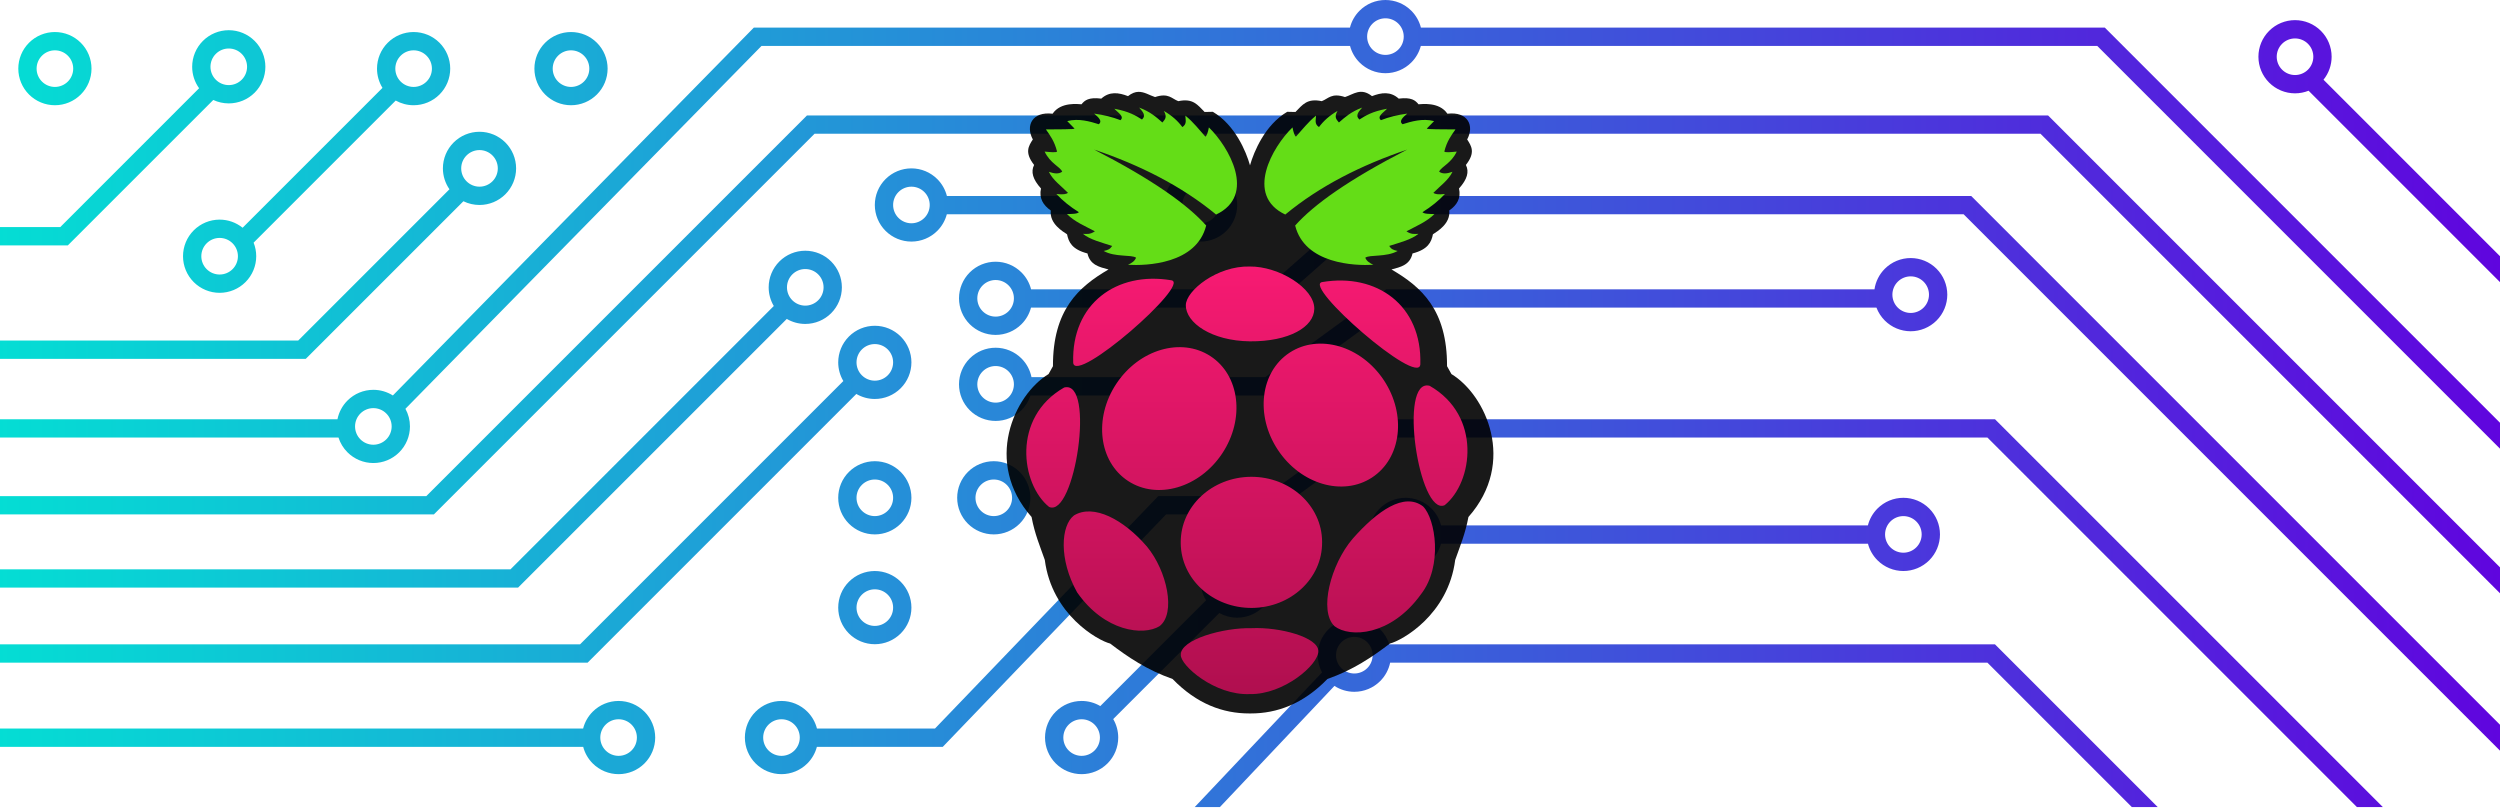
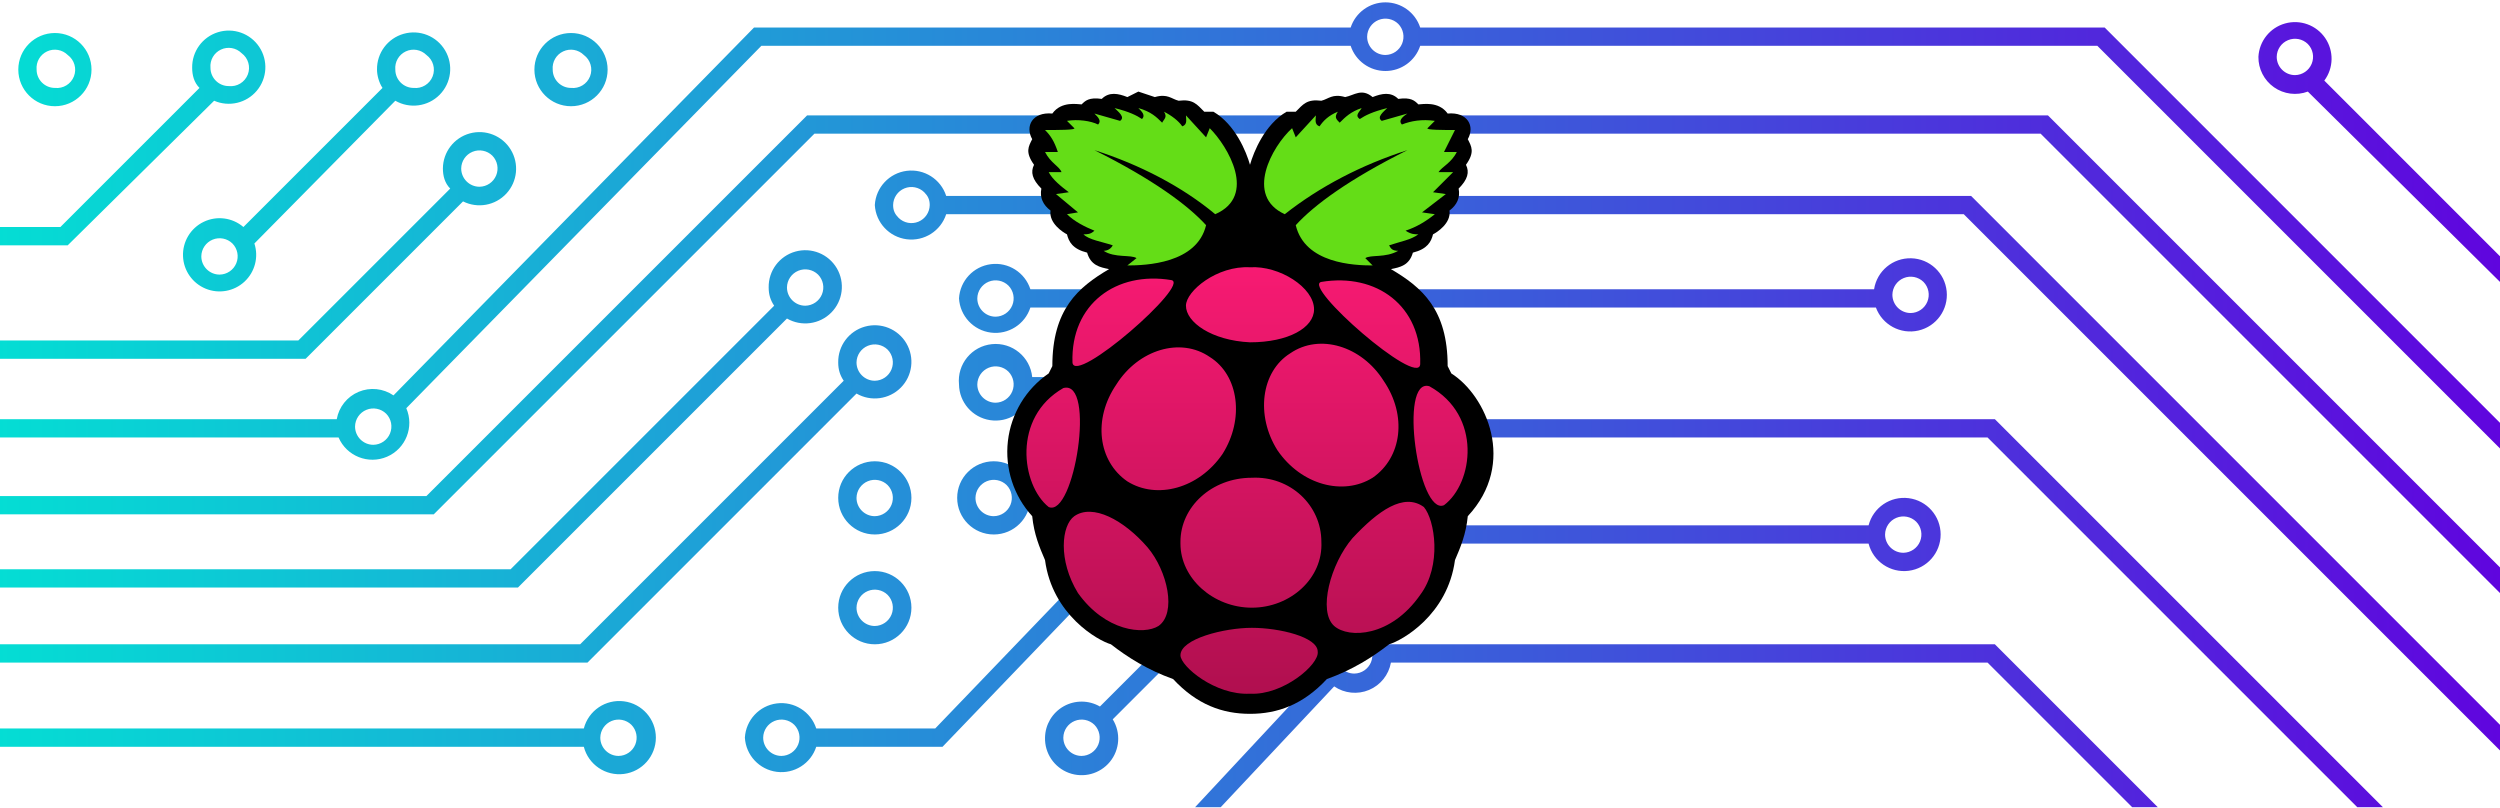
- <svg xmlns="http://www.w3.org/2000/svg" style="isolation:isolate" viewBox="0 0 1366 440.999" width="1366pt" height="440.999pt">
-   <g>
-     <linearGradient id="_lgradient_2" x1="1.1102230246251565e-16" y1="0.5" x2="1" y2="0.5" gradientTransform="matrix(1366,0,0,440.999,0,0)" gradientUnits="userSpaceOnUse">
-       <stop offset="0%" stop-opacity="1" style="stop-color:rgb(4,222,212)" />
-       <stop offset="100%" stop-opacity="1" style="stop-color:rgb(96,4,222)" />
-     </linearGradient>
-     <path d=" M 0 281.08 L 0 281.08 L 237.07 281.08 L 445.07 73.08 L 1114.93 73.08 L 1366 324.159 L 1366 310.001 L 1119.07 63.08 L 440.93 63.08 L 232.93 271.08 L 0 271.08 L 0 281.08 Z  M 0 408.08 L 318.657 408.08 L 318.657 408.08 C 319.551 411.478 321.333 414.613 323.86 417.14 C 327.61 420.89 332.7 423 338 423 C 343.3 423 348.39 420.89 352.14 417.14 C 355.89 413.39 358 408.3 358 403 C 358 397.7 355.89 392.61 352.14 388.86 C 348.39 385.11 343.3 383 338 383 C 332.7 383 327.61 385.11 323.86 388.86 C 321.294 391.426 319.495 394.621 318.616 398.08 L 318.616 398.08 L 318.616 398.08 L 318.616 398.08 L 318.616 398.08 L 318.616 398.08 L 0 398.08 L 0 408.08 Z  M 1366 410.159 L 1072.93 117.08 L 752.89 117.08 L 694.89 168.08 L 563.343 168.08 C 562.449 171.478 560.667 174.613 558.14 177.14 C 554.39 180.89 549.3 183 544 183 C 538.7 183 533.61 180.89 529.86 177.14 C 526.11 173.39 524 168.3 524 163 L 524 163 C 524 157.7 526.11 152.61 529.86 148.86 C 533.61 145.11 538.7 143 544 143 C 549.3 143 554.39 145.11 558.14 148.86 C 560.706 151.426 562.505 154.621 563.384 158.08 L 563.384 158.08 L 563.384 158.08 L 563.384 158.08 L 563.384 158.08 L 563.384 158.08 L 563.384 158.08 L 563.384 158.08 L 563.384 158.08 L 563.384 158.08 L 563.384 158.08 L 563.384 158.08 L 691.11 158.08 L 749.11 107.08 L 1077.07 107.08 L 1366 396.001 L 1366 410.159 Z  M 0 362.08 L 321.07 362.08 L 467.9 215.259 L 467.9 215.259 L 467.9 215.259 L 467.9 215.259 L 467.9 215.259 L 467.9 215.259 L 467.9 215.259 L 467.9 215.259 L 467.9 215.259 L 467.9 215.259 L 467.9 215.259 L 467.9 215.259 L 467.9 215.259 L 467.9 215.259 L 467.9 215.259 L 467.9 215.259 L 467.9 215.259 L 467.9 215.259 C 470.939 217.038 474.422 218 478 218 C 483.3 218 488.39 215.89 492.14 212.14 C 495.89 208.39 498 203.3 498 198 C 498 192.7 495.89 187.61 492.14 183.86 C 488.39 180.11 483.3 178 478 178 C 472.7 178 467.61 180.11 463.86 183.86 C 460.11 187.61 458 192.7 458 198 L 458 198 C 458 201.618 458.983 205.138 460.8 208.2 L 316.93 352.08 L 0 352.08 L 0 362.08 Z  M 1287.84 440.999 L 1085.93 239.08 L 752.62 239.08 L 694.62 281.08 L 637.13 281.08 L 515.13 408.08 L 446.343 408.08 C 445.449 411.478 443.667 414.613 441.14 417.14 C 437.39 420.89 432.3 423 427 423 C 421.7 423 416.61 420.89 412.86 417.14 C 409.11 413.39 407 408.3 407 403 L 407 403 C 407 397.7 409.11 392.61 412.86 388.86 C 416.61 385.11 421.7 383 427 383 C 432.3 383 437.39 385.11 441.14 388.86 C 443.706 391.426 445.505 394.621 446.384 398.08 L 446.384 398.08 L 446.384 398.08 L 446.384 398.08 L 446.384 398.08 L 446.384 398.08 L 446.384 398.08 L 446.384 398.08 L 446.384 398.08 L 510.87 398.08 L 632.87 271.08 L 691.38 271.08 L 749.38 229.08 L 1090.07 229.08 L 1301.998 440.999 L 1287.84 440.999 Z  M 0 321.08 L 283.07 321.08 L 429.9 174.259 L 429.9 174.259 L 429.9 174.259 L 429.9 174.259 L 429.9 174.259 L 429.9 174.259 L 429.9 174.259 L 429.9 174.259 L 429.9 174.259 L 429.9 174.259 L 429.9 174.259 C 432.939 176.038 436.422 177 440 177 C 445.3 177 450.39 174.89 454.14 171.14 C 457.89 167.39 460 162.3 460 157 C 460 151.7 457.89 146.61 454.14 142.86 C 450.39 139.11 445.3 137 440 137 C 434.7 137 429.61 139.11 425.86 142.86 C 422.11 146.61 420 151.7 420 157 L 420 157 C 420 160.618 420.983 164.138 422.8 167.2 L 278.93 311.08 L 0 311.08 L 0 321.08 Z  M 652.777 440.999 L 722.355 367.41 L 722.355 367.41 L 722.355 367.41 L 722.355 367.41 L 722.355 367.41 L 722.355 367.41 L 722.355 367.41 L 722.355 367.41 L 722.355 367.41 L 722.355 367.41 L 722.355 367.41 L 722.355 367.41 L 722.355 367.41 L 722.355 367.41 L 722.355 367.41 C 720.823 364.539 720 361.31 720 358 L 720 358 C 720 352.7 722.11 347.61 725.86 343.86 C 729.61 340.11 734.7 338 740 338 C 745.3 338 750.39 340.11 754.14 343.86 C 756.457 346.177 758.148 349.006 759.102 352.08 L 1090.07 352.08 L 1178.996 440.999 L 1164.843 440.999 L 1085.93 362.08 L 774 362.08 L 759.579 362.08 C 758.789 365.861 756.913 369.367 754.14 372.14 C 750.39 375.89 745.3 378 740 378 C 736.118 378 732.348 376.868 729.135 374.788 L 666.539 440.999 L 652.777 440.999 Z  M 0 186.08 L 162.93 186.08 L 245.583 103.417 C 243.267 100.088 242 96.107 242 92 L 242 92 C 242 86.7 244.11 81.61 247.86 77.86 C 251.61 74.11 256.7 72 262 72 C 267.3 72 272.39 74.11 276.14 77.86 C 279.89 81.61 282 86.7 282 92 C 282 97.3 279.89 102.39 276.14 106.14 C 272.39 109.89 267.3 112 262 112 C 258.923 112 255.916 111.289 253.202 109.958 L 253.202 109.958 L 253.202 109.958 L 253.202 109.958 L 253.202 109.958 L 253.202 109.958 L 253.202 109.958 L 253.202 109.958 L 253.202 109.958 L 253.202 109.958 L 253.202 109.958 L 253.202 109.958 L 253.202 109.958 L 253.202 109.958 L 253.202 109.958 L 253.202 109.958 L 253.202 109.958 L 253.202 109.958 L 167.07 196.08 L 0 196.08 L 0 186.08 Z  M 0 124.08 L 32.93 124.08 L 108.79 48.21 C 106.343 44.823 105 40.728 105 36.5 L 105 36.5 C 105 31.2 107.11 26.11 110.86 22.36 C 114.61 18.61 119.7 16.5 125 16.5 C 130.3 16.5 135.39 18.61 139.14 22.36 C 142.89 26.11 145 31.2 145 36.5 C 145 41.8 142.89 46.89 139.14 50.64 C 135.39 54.39 130.3 56.5 125 56.5 C 122.05 56.5 119.165 55.846 116.54 54.62 L 116.54 54.62 L 116.54 54.62 L 116.54 54.62 L 116.54 54.62 L 37.07 134.08 L 0 134.08 L 0 124.08 Z  M 1366 154.16 L 1261.413 49.573 C 1259.076 50.507 1256.563 51 1254 51 C 1248.7 51 1243.61 48.89 1239.86 45.14 C 1236.11 41.39 1234 36.3 1234 31 L 1234 31 C 1234 25.7 1236.11 20.61 1239.86 16.86 C 1243.61 13.11 1248.7 11 1254 11 C 1259.3 11 1264.39 13.11 1268.14 16.86 C 1271.89 20.61 1274 25.7 1274 31 C 1274 35.589 1272.418 40.02 1269.56 43.56 L 1269.56 43.56 L 1269.56 43.56 L 1269.56 43.56 L 1366 140 L 1366 154.16 Z  M 1366 231.001 L 1150.07 15.08 L 776.384 15.08 C 775.505 11.621 773.706 8.426 771.14 5.86 C 767.39 2.11 762.3 0 757 0 C 751.7 0 746.61 2.11 742.86 5.86 C 740.294 8.426 738.495 11.621 737.616 15.08 L 737.616 15.08 L 411.9 15.08 L 214.658 216.079 L 214.658 216.079 L 214.658 216.079 C 211.49 214.084 207.799 213 204 213 C 198.7 213 193.61 215.11 189.86 218.86 C 187.048 221.672 185.158 225.238 184.389 229.08 L 0 229.08 L 0 239.08 L 184.948 239.08 L 184.948 239.08 C 185.911 242.092 187.583 244.863 189.86 247.14 C 193.61 250.89 198.7 253 204 253 C 209.3 253 214.39 250.89 218.14 247.14 C 221.89 243.39 224 238.3 224 233 C 224 229.602 223.133 226.291 221.522 223.364 L 221.522 223.364 L 416.1 25.08 L 737.657 25.08 L 737.657 25.08 C 738.551 28.478 740.333 31.613 742.86 34.14 C 746.61 37.89 751.7 40 757 40 C 762.3 40 767.39 37.89 771.14 34.14 C 773.667 31.613 775.449 28.478 776.343 25.08 L 776.343 25.08 L 1145.93 25.08 L 1366 245.159 L 1366 231.001 Z  M 115 36.5 C 115 33.85 116.05 31.3 117.93 29.43 C 119.8 27.55 122.35 26.5 125 26.5 C 127.65 26.5 130.2 27.55 132.07 29.43 C 133.95 31.3 135 33.85 135 36.5 C 135 39.15 133.95 41.7 132.07 43.57 C 130.2 45.44 127.65 46.5 125 46.5 C 122.35 46.5 119.8 45.44 117.93 43.57 C 116.05 41.7 115 39.15 115 36.5 L 115 36.5 L 115 36.5 L 115 36.5 L 115 36.5 L 115 36.5 Z  M 328 403 C 328 400.35 329.05 397.8 330.93 395.93 C 332.8 394.05 335.35 393 338 393 C 340.65 393 343.2 394.05 345.07 395.93 C 346.95 397.8 348 400.35 348 403 C 348 405.65 346.95 408.2 345.07 410.07 C 343.2 411.94 340.65 413 338 413 C 335.35 413 332.8 411.94 330.93 410.07 C 329.05 408.2 328 405.65 328 403 L 328 403 L 328 403 L 328 403 L 328 403 L 328 403 L 328 403 Z  M 20 37.5 C 20 34.85 21.05 32.3 22.93 30.43 C 24.8 28.55 27.35 27.5 30 27.5 C 32.65 27.5 35.2 28.55 37.07 30.43 C 38.95 32.3 40 34.85 40 37.5 C 40 40.15 38.95 42.7 37.07 44.57 C 35.2 46.44 32.65 47.5 30 47.5 C 27.35 47.5 24.8 46.44 22.93 44.57 C 21.05 42.7 20 40.15 20 37.5 L 20 37.5 L 20 37.5 L 20 37.5 L 20 37.5 L 20 37.5 L 20 37.5 L 20 37.5 L 20 37.5 L 20 37.5 L 20 37.5 L 20 37.5 L 20 37.5 L 20 37.5 L 20 37.5 L 20 37.5 L 20 37.5 L 20 37.5 L 20 37.5 L 20 37.5 Z  M 252 92 C 252 89.35 253.05 86.8 254.93 84.93 C 256.8 83.05 259.35 82 262 82 C 264.65 82 267.2 83.05 269.07 84.93 C 270.95 86.8 272 89.35 272 92 C 272 94.65 270.95 97.2 269.07 99.07 C 267.2 100.94 264.65 102 262 102 C 259.35 102 256.8 100.94 254.93 99.07 C 253.05 97.2 252 94.65 252 92 L 252 92 L 252 92 L 252 92 L 252 92 L 252 92 L 252 92 L 252 92 L 252 92 L 252 92 L 252 92 L 252 92 L 252 92 L 252 92 L 252 92 L 252 92 L 252 92 L 252 92 L 252 92 Z  M 468 272 C 468 269.35 469.05 266.8 470.93 264.93 C 472.8 263.05 475.35 262 478 262 C 480.65 262 483.2 263.05 485.07 264.93 C 486.95 266.8 488 269.35 488 272 C 488 274.65 486.95 277.2 485.07 279.07 C 483.2 280.94 480.65 282 478 282 C 475.35 282 472.8 280.94 470.93 279.07 C 469.05 277.2 468 274.65 468 272 L 468 272 L 468 272 L 468 272 L 468 272 L 468 272 L 468 272 L 468 272 L 468 272 L 468 272 L 468 272 L 468 272 L 468 272 L 468 272 L 468 272 L 468 272 L 468 272 L 468 272 L 468 272 L 468 272 L 468 272 Z  M 533 272 C 533 269.35 534.05 266.8 535.93 264.93 C 537.8 263.05 540.35 262 543 262 C 545.65 262 548.2 263.05 550.07 264.93 C 551.95 266.8 553 269.35 553 272 C 553 274.65 551.95 277.2 550.07 279.07 C 548.2 280.94 545.65 282 543 282 C 540.35 282 537.8 280.94 535.93 279.07 C 534.05 277.2 533 274.65 533 272 L 533 272 L 533 272 L 533 272 L 533 272 L 533 272 L 533 272 L 533 272 L 533 272 L 533 272 L 533 272 L 533 272 L 533 272 L 533 272 L 533 272 L 533 272 L 533 272 L 533 272 Z  M 488 112 C 488 109.35 489.05 106.8 490.93 104.93 C 492.8 103.05 495.35 102 498 102 C 500.65 102 503.2 103.05 505.07 104.93 C 506.95 106.8 508 109.35 508 112 L 508 112 C 508 114.65 506.95 117.2 505.07 119.07 C 503.2 120.94 500.65 122 498 122 C 495.35 122 492.8 120.94 490.93 119.07 C 489.05 117.2 488 114.65 488 112 L 488 112 L 488 112 L 488 112 L 488 112 L 488 112 L 488 112 L 488 112 L 488 112 L 488 112 L 488 112 L 488 112 L 488 112 L 488 112 L 488 112 L 488 112 Z  M 302 37.5 C 302 34.85 303.05 32.3 304.93 30.43 C 306.8 28.55 309.35 27.5 312 27.5 C 314.65 27.5 317.2 28.55 319.07 30.43 C 320.95 32.3 322 34.85 322 37.5 C 322 40.15 320.95 42.7 319.07 44.57 C 317.2 46.44 314.65 47.5 312 47.5 C 309.35 47.5 306.8 46.44 304.93 44.57 C 303.05 42.7 302 40.15 302 37.5 L 302 37.5 L 302 37.5 L 302 37.5 L 302 37.5 L 302 37.5 L 302 37.5 L 302 37.5 L 302 37.5 L 302 37.5 L 302 37.5 L 302 37.5 L 302 37.5 L 302 37.5 L 302 37.5 L 302 37.5 L 302 37.5 L 302 37.5 L 302 37.5 L 302 37.5 L 302 37.5 Z  M 468 332 C 468 329.35 469.05 326.8 470.93 324.93 C 472.8 323.05 475.35 322 478 322 C 480.65 322 483.2 323.05 485.07 324.93 C 486.95 326.8 488 329.35 488 332 C 488 334.65 486.95 337.2 485.07 339.07 C 483.2 340.94 480.65 342 478 342 C 475.35 342 472.8 340.94 470.93 339.07 C 469.05 337.2 468 334.65 468 332 L 468 332 L 468 332 L 468 332 L 468 332 L 468 332 L 468 332 L 468 332 L 468 332 L 468 332 L 468 332 L 468 332 L 468 332 L 468 332 L 468 332 L 468 332 L 468 332 L 468 332 L 468 332 Z  M 1030 292 L 1030 292 L 1030 292 L 1030 292 C 1030 289.35 1031.05 286.8 1032.93 284.93 C 1034.8 283.05 1037.35 282 1040 282 C 1042.65 282 1045.2 283.05 1047.07 284.93 C 1048.95 286.8 1050 289.35 1050 292 C 1050 294.65 1048.95 297.2 1047.07 299.07 C 1045.2 300.94 1042.65 302 1040 302 C 1037.35 302 1034.8 300.94 1032.93 299.07 C 1031.05 297.2 1030 294.65 1030 292 L 1030 292 L 1030 292 L 1030 292 L 1030 292 L 1030 292 L 1030 292 L 1030 292 L 1030 292 L 1030 292 L 1030 292 L 1030 292 L 1030 292 L 1030 292 Z  M 468 198 C 468 195.35 469.05 192.8 470.93 190.93 C 472.8 189.05 475.35 188 478 188 C 480.65 188 483.2 189.05 485.07 190.93 C 486.95 192.8 488 195.35 488 198 C 488 200.65 486.95 203.2 485.07 205.07 C 483.2 206.94 480.65 208 478 208 C 475.35 208 472.8 206.94 470.93 205.07 C 469.05 203.2 468 200.65 468 198 L 468 198 L 468 198 L 468 198 L 468 198 L 468 198 L 468 198 L 468 198 L 468 198 L 468 198 L 468 198 L 468 198 L 468 198 L 468 198 L 468 198 L 468 198 L 468 198 L 468 198 L 468 198 Z  M 730 358 C 730 355.35 731.05 352.8 732.93 350.93 C 734.8 349.05 737.35 348 740 348 C 742.65 348 745.2 349.05 747.07 350.93 C 748.95 352.8 750 355.35 750 358 C 750 360.65 748.95 363.2 747.07 365.07 C 745.2 366.94 742.65 368 740 368 C 737.35 368 734.8 366.94 732.93 365.07 C 731.05 363.2 730 360.65 730 358 L 730 358 L 730 358 L 730 358 L 730 358 L 730 358 L 730 358 L 730 358 L 730 358 L 730 358 L 730 358 L 730 358 L 730 358 L 730 358 L 730 358 L 730 358 Z  M 430 157 C 430 154.35 431.05 151.8 432.93 149.93 C 434.8 148.05 437.35 147 440 147 C 442.65 147 445.2 148.05 447.07 149.93 C 448.95 151.8 450 154.35 450 157 C 450 159.65 448.95 162.2 447.07 164.07 C 445.2 165.94 442.65 167 440 167 C 437.35 167 434.8 165.94 432.93 164.07 C 431.05 162.2 430 159.65 430 157 L 430 157 L 430 157 L 430 157 L 430 157 L 430 157 L 430 157 L 430 157 L 430 157 L 430 157 L 430 157 L 430 157 Z  M 758 292 C 758 289.35 759.05 286.8 760.93 284.93 C 762.8 283.05 765.35 282 768 282 C 770.65 282 773.2 283.05 775.07 284.93 C 776.95 286.8 778 289.35 778 292 L 778 292 C 778 294.65 776.95 297.2 775.07 299.07 C 773.2 300.94 770.65 302 768 302 C 765.35 302 762.8 300.94 760.93 299.07 C 759.05 297.2 758 294.65 758 292 L 758 292 L 758 292 L 758 292 L 758 292 L 758 292 L 758 292 L 758 292 L 758 292 L 758 292 L 758 292 L 758 292 L 758 292 L 758 292 L 758 292 Z  M 1034 161 C 1034 158.35 1035.05 155.8 1036.93 153.93 C 1038.8 152.05 1041.35 151 1044 151 C 1046.65 151 1049.2 152.05 1051.07 153.93 C 1052.95 155.8 1054 158.35 1054 161 C 1054 163.65 1052.95 166.2 1051.07 168.07 C 1049.2 169.94 1046.65 171 1044 171 C 1041.35 171 1038.8 169.94 1036.93 168.07 C 1035.05 166.2 1034 163.65 1034 161 L 1034 161 L 1034 161 L 1034 161 L 1034 161 L 1034 161 L 1034 161 L 1034 161 L 1034 161 L 1034 161 L 1034 161 L 1034 161 Z  M 534 163 C 534 160.35 535.05 157.8 536.93 155.93 C 538.8 154.05 541.35 153 544 153 C 546.65 153 549.2 154.05 551.07 155.93 C 552.95 157.8 554 160.35 554 163 C 554 165.65 552.95 168.2 551.07 170.07 C 549.2 171.94 546.65 173 544 173 C 541.35 173 538.8 171.94 536.93 170.07 C 535.05 168.2 534 165.65 534 163 L 534 163 L 534 163 L 534 163 L 534 163 L 534 163 L 534 163 L 534 163 L 534 163 L 534 163 L 534 163 L 534 163 L 534 163 Z  M 646 112 C 646 109.35 647.05 106.8 648.93 104.93 C 650.8 103.05 653.35 102 656 102 C 658.65 102 661.2 103.05 663.07 104.93 C 664.95 106.8 666 109.35 666 112 C 666 114.65 664.95 117.2 663.07 119.07 C 661.2 120.94 658.65 122 656 122 C 653.35 122 650.8 120.94 648.93 119.07 C 647.05 117.2 646 114.65 646 112 L 646 112 L 646 112 L 646 112 L 646 112 L 646 112 L 646 112 L 646 112 L 646 112 L 646 112 L 646 112 L 646 112 L 646 112 L 646 112 L 646 112 L 646 112 Z  M 216 37.5 C 216 34.85 217.05 32.3 218.93 30.43 C 220.8 28.55 223.35 27.5 226 27.5 C 228.65 27.5 231.2 28.55 233.07 30.43 C 234.95 32.3 236 34.85 236 37.5 C 236 40.15 234.95 42.7 233.07 44.57 C 231.2 46.44 228.65 47.5 226 47.5 C 223.35 47.5 220.8 46.44 218.93 44.57 C 217.05 42.7 216 40.15 216 37.5 L 216 37.5 L 216 37.5 L 216 37.5 L 216 37.5 L 216 37.5 L 216 37.5 L 216 37.5 L 216 37.5 L 216 37.5 Z  M 534 210 C 534 207.35 535.05 204.8 536.93 202.93 C 538.8 201.05 541.35 200 544 200 C 546.65 200 549.2 201.05 551.07 202.93 C 552.95 204.8 554 207.35 554 210 C 554 212.65 552.95 215.2 551.07 217.07 C 549.2 218.94 546.65 220 544 220 C 541.35 220 538.8 218.94 536.93 217.07 C 535.05 215.2 534 212.65 534 210 L 534 210 L 534 210 L 534 210 L 534 210 L 534 210 L 534 210 L 534 210 L 534 210 L 534 210 L 534 210 L 534 210 Z  M 417 403 C 417 400.35 418.05 397.8 419.93 395.93 C 421.8 394.05 424.35 393 427 393 C 429.65 393 432.2 394.05 434.07 395.93 C 435.95 397.8 437 400.35 437 403 C 437 405.65 435.95 408.2 434.07 410.07 C 432.2 411.94 429.65 413 427 413 C 424.35 413 421.8 411.94 419.93 410.07 C 418.05 408.2 417 405.65 417 403 L 417 403 L 417 403 L 417 403 L 417 403 L 417 403 L 417 403 L 417 403 L 417 403 L 417 403 Z  M 110 140 C 110 137.35 111.05 134.8 112.93 132.93 C 114.8 131.05 117.35 130 120 130 C 122.65 130 125.2 131.05 127.07 132.93 C 128.95 134.8 130 137.35 130 140 C 130 142.65 128.95 145.2 127.07 147.07 C 125.2 148.94 122.65 150 120 150 C 117.35 150 114.8 148.94 112.93 147.07 C 111.05 145.2 110 142.65 110 140 L 110 140 L 110 140 L 110 140 L 110 140 L 110 140 L 110 140 L 110 140 L 110 140 L 110 140 Z  M 666 317.5 C 666 314.85 667.05 312.3 668.93 310.43 C 670.8 308.55 673.35 307.5 676 307.5 C 678.65 307.5 681.2 308.55 683.07 310.43 C 684.95 312.3 686 314.85 686 317.5 C 686 320.15 684.95 322.7 683.07 324.57 C 681.2 326.44 678.65 327.5 676 327.5 C 673.35 327.5 670.8 326.44 668.93 324.57 C 667.05 322.7 666 320.15 666 317.5 L 666 317.5 L 666 317.5 L 666 317.5 L 666 317.5 L 666 317.5 L 666 317.5 L 666 317.5 L 666 317.5 Z  M 581 403 C 581 400.35 582.05 397.8 583.93 395.93 C 585.8 394.05 588.35 393 591 393 C 593.65 393 596.2 394.05 598.07 395.93 C 599.95 397.8 601 400.35 601 403 C 601 405.65 599.95 408.2 598.07 410.07 C 596.2 411.94 593.65 413 591 413 C 588.35 413 585.8 411.94 583.93 410.07 C 582.05 408.2 581 405.65 581 403 L 581 403 L 581 403 L 581 403 L 581 403 L 581 403 L 581 403 L 581 403 L 581 403 Z  M 1244 31 C 1244 28.35 1245.05 25.8 1246.93 23.93 C 1248.8 22.05 1251.35 21 1254 21 C 1256.65 21 1259.2 22.05 1261.07 23.93 C 1262.95 25.8 1264 28.35 1264 31 C 1264 33.65 1262.95 36.2 1261.07 38.07 C 1259.2 39.94 1256.65 41 1254 41 C 1251.35 41 1248.8 39.94 1246.93 38.07 C 1245.05 36.2 1244 33.65 1244 31 L 1244 31 L 1244 31 L 1244 31 L 1244 31 Z  M 194 233 C 194 230.35 195.05 227.8 196.93 225.93 C 198.8 224.05 201.35 223 204 223 C 206.65 223 209.2 224.05 211.07 225.93 C 212.95 227.8 214 230.35 214 233 C 214 235.65 212.95 238.2 211.07 240.07 C 209.2 241.94 206.65 243 204 243 C 201.35 243 198.8 241.94 196.93 240.07 C 195.05 238.2 194 235.65 194 233 L 194 233 L 194 233 L 194 233 Z  M 747 20 C 747 17.35 748.05 14.8 749.93 12.93 C 751.8 11.05 754.35 10 757 10 C 759.65 10 762.2 11.05 764.07 12.93 C 765.95 14.8 767 17.35 767 20 C 767 22.65 765.95 25.2 764.07 27.07 C 762.2 28.94 759.65 30 757 30 C 754.35 30 751.8 28.94 749.93 27.07 C 748.05 25.2 747 22.65 747 20 L 747 20 L 747 20 L 747 20 L 747 20 L 747 20 Z  M 292 37.5 C 292 32.2 294.11 27.11 297.86 23.36 C 301.61 19.61 306.7 17.5 312 17.5 C 317.3 17.5 322.39 19.61 326.14 23.36 C 329.89 27.11 332 32.2 332 37.5 C 332 42.8 329.89 47.89 326.14 51.64 C 322.39 55.39 317.3 57.5 312 57.5 C 306.7 57.5 301.61 55.39 297.86 51.64 C 294.11 47.89 292 42.8 292 37.5 L 292 37.5 L 292 37.5 L 292 37.5 L 292 37.5 L 292 37.5 L 292 37.5 L 292 37.5 L 292 37.5 L 292 37.5 L 292 37.5 L 292 37.5 L 292 37.5 L 292 37.5 L 292 37.5 L 292 37.5 L 292 37.5 L 292 37.5 L 292 37.5 L 292 37.5 L 292 37.5 Z  M 523 272 C 523 266.7 525.11 261.61 528.86 257.86 C 532.61 254.11 537.7 252 543 252 C 548.3 252 553.39 254.11 557.14 257.86 C 560.89 261.61 563 266.7 563 272 C 563 277.3 560.89 282.39 557.14 286.14 C 553.39 289.89 548.3 292 543 292 C 537.7 292 532.61 289.89 528.86 286.14 C 525.11 282.39 523 277.3 523 272 L 523 272 L 523 272 L 523 272 L 523 272 L 523 272 L 523 272 L 523 272 L 523 272 L 523 272 L 523 272 L 523 272 L 523 272 L 523 272 L 523 272 L 523 272 L 523 272 L 523 272 Z  M 10 37.5 C 10 32.2 12.11 27.11 15.86 23.36 C 19.61 19.61 24.7 17.5 30 17.5 C 35.3 17.5 40.39 19.61 44.14 23.36 C 47.89 27.11 50 32.2 50 37.5 C 50 42.8 47.89 47.89 44.14 51.64 C 40.39 55.39 35.3 57.5 30 57.5 C 24.7 57.5 19.61 55.39 15.86 51.64 C 12.11 47.89 10 42.8 10 37.5 L 10 37.5 L 10 37.5 L 10 37.5 L 10 37.5 L 10 37.5 L 10 37.5 L 10 37.5 L 10 37.5 L 10 37.5 L 10 37.5 L 10 37.5 L 10 37.5 L 10 37.5 L 10 37.5 L 10 37.5 L 10 37.5 L 10 37.5 L 10 37.5 L 10 37.5 Z  M 458 332 C 458 326.7 460.11 321.61 463.86 317.86 C 467.61 314.11 472.7 312 478 312 C 483.3 312 488.39 314.11 492.14 317.86 C 495.89 321.61 498 326.7 498 332 C 498 337.3 495.89 342.39 492.14 346.14 C 488.39 349.89 483.3 352 478 352 C 472.7 352 467.61 349.89 463.86 346.14 C 460.11 342.39 458 337.3 458 332 L 458 332 L 458 332 L 458 332 L 458 332 L 458 332 L 458 332 L 458 332 L 458 332 L 458 332 L 458 332 L 458 332 L 458 332 L 458 332 L 458 332 L 458 332 L 458 332 L 458 332 L 458 332 Z  M 458 272 C 458 266.7 460.11 261.61 463.86 257.86 C 467.61 254.11 472.7 252 478 252 C 483.3 252 488.39 254.11 492.14 257.86 C 495.89 261.61 498 266.7 498 272 C 498 277.3 495.89 282.39 492.14 286.14 C 488.39 289.89 483.3 292 478 292 C 472.7 292 467.61 289.89 463.86 286.14 C 460.11 282.39 458 277.3 458 272 L 458 272 L 458 272 L 458 272 L 458 272 L 458 272 L 458 272 L 458 272 L 458 272 L 458 272 L 458 272 L 458 272 L 458 272 L 458 272 L 458 272 L 458 272 L 458 272 L 458 272 L 458 272 L 458 272 L 458 272 Z  M 517.384 107.08 C 516.505 103.621 514.706 100.426 512.14 97.86 C 508.39 94.11 503.3 92 498 92 C 492.7 92 487.61 94.11 483.86 97.86 C 480.11 101.61 478 106.7 478 112 L 478 112 L 478 112 C 478 117.3 480.11 122.39 483.86 126.14 C 487.61 129.89 492.7 132 498 132 C 503.3 132 508.39 129.89 512.14 126.14 C 514.667 123.613 516.449 120.478 517.343 117.08 L 635 117.08 L 636.657 117.08 L 636.657 117.08 C 637.551 120.478 639.333 123.613 641.86 126.14 C 645.61 129.89 650.7 132 656 132 C 661.3 132 666.39 129.89 670.14 126.14 C 673.89 122.39 676 117.3 676 112 C 676 106.7 673.89 101.61 670.14 97.86 C 666.39 94.11 661.3 92 656 92 C 650.7 92 645.61 94.11 641.86 97.86 C 639.294 100.426 637.495 103.621 636.616 107.08 L 635 107.08 L 517.384 107.08 L 517.384 107.08 L 517.384 107.08 L 517.384 107.08 L 517.384 107.08 L 517.384 107.08 L 517.384 107.08 L 517.384 107.08 L 517.384 107.08 L 517.384 107.08 L 517.384 107.08 L 517.384 107.08 L 517.384 107.08 L 517.384 107.08 Z  M 132.56 124.44 C 129.02 121.582 124.589 120 120 120 C 114.7 120 109.61 122.11 105.86 125.86 C 102.11 129.61 100 134.7 100 140 L 100 140 L 100 140 C 100 145.3 102.11 150.39 105.86 154.14 C 109.61 157.89 114.7 160 120 160 C 125.3 160 130.39 157.89 134.14 154.14 C 137.89 150.39 140 145.3 140 140 C 140 137.437 139.507 134.924 138.573 132.587 L 216.218 54.942 C 219.181 56.604 222.546 57.5 226 57.5 C 231.3 57.5 236.39 55.39 240.14 51.64 C 243.89 47.89 246 42.8 246 37.5 C 246 32.2 243.89 27.11 240.14 23.36 C 236.39 19.61 231.3 17.5 226 17.5 C 220.7 17.5 215.61 19.61 211.86 23.36 C 208.11 27.11 206 32.2 206 37.5 L 206 37.5 L 206 37.5 C 206 41.241 207.051 44.877 208.988 48.012 L 132.56 124.44 L 132.56 124.44 L 132.56 124.44 L 132.56 124.44 L 132.56 124.44 L 132.56 124.44 L 132.56 124.44 L 132.56 124.44 Z  M 563.611 206.08 C 562.842 202.237 560.952 198.672 558.14 195.86 C 554.39 192.11 549.3 190 544 190 C 538.7 190 533.61 192.11 529.86 195.86 C 526.11 199.61 524 204.7 524 210 L 524 210 L 524 210 C 524 215.3 526.11 220.39 529.86 224.14 C 533.61 227.89 538.7 230 544 230 C 549.3 230 554.39 227.89 558.14 224.14 C 560.417 221.863 562.089 219.092 563.052 216.08 L 694.63 216.08 L 760.63 168.08 L 1025.297 168.08 L 1025.297 168.08 C 1026.292 170.705 1027.837 173.117 1029.86 175.14 C 1033.61 178.89 1038.7 181 1044 181 C 1049.3 181 1054.39 178.89 1058.14 175.14 C 1061.89 171.39 1064 166.3 1064 161 C 1064 155.7 1061.89 150.61 1058.14 146.86 C 1054.39 143.11 1049.3 141 1044 141 C 1038.7 141 1033.61 143.11 1029.86 146.86 C 1026.806 149.914 1024.839 153.858 1024.215 158.08 L 757.37 158.08 L 691.37 206.08 L 563.611 206.08 L 563.611 206.08 L 563.611 206.08 L 563.611 206.08 L 563.611 206.08 L 563.611 206.08 L 563.611 206.08 L 563.611 206.08 L 563.611 206.08 L 563.611 206.08 Z  M 601.2 385.8 C 598.138 383.983 594.618 383 591 383 C 585.7 383 580.61 385.11 576.86 388.86 C 573.11 392.61 571 397.7 571 403 L 571 403 L 571 403 C 571 408.3 573.11 413.39 576.86 417.14 C 580.61 420.89 585.7 423 591 423 C 596.3 423 601.39 420.89 605.14 417.14 C 608.89 413.39 611 408.3 611 403 C 611 399.422 610.038 395.939 608.26 392.9 L 666.218 334.942 C 669.181 336.604 672.546 337.5 676 337.5 C 681.3 337.5 686.39 335.39 690.14 331.64 C 693.89 327.89 696 322.8 696 317.5 C 696 312.2 693.89 307.11 690.14 303.36 C 686.39 299.61 681.3 297.5 676 297.5 C 670.7 297.5 665.61 299.61 661.86 303.36 C 658.11 307.11 656 312.2 656 317.5 L 656 317.5 L 656 317.5 C 656 321.241 657.051 324.877 658.988 328.012 L 601.2 385.8 L 601.2 385.8 L 601.2 385.8 L 601.2 385.8 L 601.2 385.8 L 601.2 385.8 L 601.2 385.8 Z  M 787.384 287.08 C 786.505 283.621 784.706 280.426 782.14 277.86 C 778.39 274.11 773.3 272 768 272 C 762.7 272 757.61 274.11 753.86 277.86 C 750.11 281.61 748 286.7 748 292 L 748 292 L 748 292 C 748 297.3 750.11 302.39 753.86 306.14 C 757.61 309.89 762.7 312 768 312 C 773.3 312 778.39 309.89 782.14 306.14 C 784.667 303.613 786.449 300.478 787.343 297.08 L 1020.657 297.08 L 1020.657 297.08 C 1021.551 300.478 1023.333 303.613 1025.86 306.14 C 1029.61 309.89 1034.7 312 1040 312 C 1045.3 312 1050.39 309.89 1054.14 306.14 C 1057.89 302.39 1060 297.3 1060 292 C 1060 286.7 1057.89 281.61 1054.14 277.86 C 1050.39 274.11 1045.3 272 1040 272 C 1034.7 272 1029.61 274.11 1025.86 277.86 C 1023.294 280.426 1021.495 283.621 1020.616 287.08 L 787.384 287.08 L 787.384 287.08 L 787.384 287.08 L 787.384 287.08 L 787.384 287.08 L 787.384 287.08 L 787.384 287.08 L 787.384 287.08 L 787.384 287.08 L 787.384 287.08 L 787.384 287.08 L 787.384 287.08 L 787.384 287.08 Z " fill-rule="evenodd" fill="url(#_lgradient_2)" />
-     <g>
-       <path d=" M 621.997 50.189 C 620.291 50.221 618.427 50.884 616.342 52.527 C 611.193 50.537 606.233 49.842 601.747 53.886 C 594.86 53.001 592.648 54.833 590.942 56.981 C 589.426 56.95 579.664 55.433 575.147 62.131 C 563.869 60.804 560.299 68.765 564.342 76.189 C 562.036 79.759 559.667 83.297 565.037 90.121 C 563.142 93.912 564.311 97.987 568.797 102.979 C 567.628 108.318 569.966 112.077 574.136 115.015 C 573.346 122.281 580.802 126.514 583.045 128.031 C 583.898 132.264 585.698 136.276 594.196 138.487 C 595.618 144.837 600.736 145.911 605.696 147.238 C 589.3 156.779 575.241 169.321 575.336 200.091 L 572.935 204.387 C 554.107 215.823 537.205 252.596 563.647 282.481 C 565.385 291.801 568.291 298.53 570.882 305.954 C 574.736 335.934 599.914 349.961 606.58 351.635 C 616.31 359.028 626.672 366.072 640.699 371.001 C 653.936 384.648 668.278 389.861 682.684 389.829 C 682.905 389.829 683.126 389.829 683.316 389.829 C 697.722 389.861 712.064 384.648 725.301 371.001 C 739.328 366.072 749.69 359.028 759.451 351.635 C 766.086 349.961 791.296 335.934 795.118 305.954 C 797.709 298.53 800.615 291.801 802.353 282.481 C 828.795 252.596 811.893 215.823 793.065 204.387 L 790.664 200.091 C 790.759 169.321 776.7 156.779 760.304 147.238 C 765.264 145.911 770.382 144.837 771.804 138.487 C 780.333 136.276 782.102 132.264 782.955 127.999 C 785.198 126.514 792.654 122.281 791.896 114.983 C 796.066 112.077 798.404 108.318 797.203 102.979 C 801.689 98.019 802.858 93.88 800.963 90.121 C 806.365 83.297 803.964 79.791 801.658 76.189 C 805.701 68.765 802.131 60.804 790.853 62.131 C 786.367 55.433 776.574 56.95 775.058 56.981 C 773.383 54.833 771.14 53.001 764.253 53.886 C 759.799 49.842 754.807 50.537 749.658 52.527 C 743.561 47.694 739.517 51.548 734.905 53.033 C 727.544 50.6 725.838 53.917 722.205 55.276 C 714.149 53.57 711.717 57.266 707.831 61.183 L 703.345 61.088 C 691.182 68.26 685.148 82.855 683 90.342 C 680.883 82.823 674.849 68.26 662.687 61.088 L 658.201 61.183 C 654.315 57.266 651.882 53.57 643.827 55.276 C 640.194 53.917 638.488 50.6 631.127 53.033 C 628.062 52.053 625.282 50.095 621.997 50.189 Z " fill="rgb(0,0,0)" fill-opacity="0.9" />
-       <path d=" M 597.798 81.718 C 630.053 98.335 648.786 111.761 659.054 123.229 C 653.809 144.3 626.388 145.28 616.342 144.679 C 618.395 143.732 620.133 142.563 620.733 140.794 C 618.206 139.025 609.266 140.636 603.042 137.129 C 605.443 136.624 606.549 136.15 607.686 134.381 C 601.81 132.485 595.46 130.874 591.732 127.778 C 593.723 127.81 595.618 128.22 598.24 126.388 C 592.964 123.545 587.341 121.302 582.981 116.974 C 585.698 116.879 588.636 116.942 589.489 115.931 C 584.656 112.93 580.58 109.613 577.2 105.98 C 581.023 106.454 582.634 106.043 583.55 105.38 C 579.917 101.652 575.305 98.493 573.093 93.88 C 575.937 94.86 578.527 95.239 580.391 93.786 C 579.159 91.005 573.851 89.331 570.787 82.823 C 573.757 83.108 576.947 83.455 577.579 82.823 C 576.158 77.168 573.788 74.009 571.482 70.724 C 577.864 70.629 587.531 70.755 587.088 70.218 L 583.139 66.175 C 589.394 64.5 595.776 66.427 600.388 67.881 C 602.473 66.238 600.357 64.184 597.829 62.068 C 603.105 62.763 607.907 63.995 612.235 65.669 C 614.541 63.584 610.719 61.499 608.886 59.414 C 617.069 60.962 620.544 63.142 623.987 65.322 C 626.483 62.921 624.145 60.867 622.439 58.782 C 628.631 61.088 631.79 64.026 635.139 66.933 C 636.276 65.416 638.045 64.279 635.929 60.614 C 640.32 63.142 643.605 66.111 646.038 69.429 C 648.755 67.691 647.681 65.353 647.681 63.173 C 652.23 66.87 655.136 70.819 658.643 74.673 C 659.37 74.167 660.001 72.398 660.538 69.618 C 671.406 80.138 686.759 106.706 664.487 117.226 C 645.533 101.589 622.881 90.216 597.798 81.718 Z  M 768.897 81.718 C 736.674 98.335 717.909 111.761 707.673 123.229 C 712.917 144.3 740.37 145.28 750.385 144.679 C 748.331 143.732 746.625 142.563 745.993 140.794 C 748.521 139.025 757.43 140.636 763.685 137.129 C 761.284 136.624 760.178 136.15 759.041 134.381 C 764.948 132.485 771.298 130.874 775.026 127.778 C 773.004 127.81 771.109 128.22 768.487 126.388 C 773.762 123.545 779.386 121.302 783.777 116.974 C 781.028 116.879 778.09 116.942 777.237 115.931 C 782.071 112.93 786.146 109.613 789.526 105.98 C 785.704 106.454 784.093 106.043 783.177 105.38 C 786.81 101.652 791.422 98.493 793.633 93.88 C 790.79 94.86 788.2 95.239 786.336 93.786 C 787.568 91.005 792.907 89.331 795.971 82.823 C 792.97 83.108 789.811 83.455 789.179 82.823 C 790.569 77.168 792.938 74.009 795.276 70.724 C 788.895 70.629 779.228 70.755 779.638 70.218 L 783.587 66.175 C 777.364 64.5 770.982 66.427 766.338 67.881 C 764.253 66.238 766.401 64.184 768.929 62.068 C 763.621 62.763 758.82 63.963 754.523 65.669 C 752.185 63.584 756.008 61.499 757.872 59.414 C 749.658 60.93 746.215 63.142 742.771 65.322 C 740.244 62.921 742.613 60.867 744.287 58.782 C 738.127 61.088 734.936 64.026 731.588 66.933 C 730.45 65.416 728.713 64.279 730.829 60.614 C 726.438 63.11 723.153 66.111 720.689 69.429 C 718.003 67.691 719.077 65.353 719.077 63.173 C 714.528 66.87 711.622 70.819 708.084 74.673 C 707.389 74.167 706.757 72.398 706.22 69.618 C 695.321 80.138 679.999 106.706 702.271 117.226 C 721.194 101.589 743.814 90.216 768.897 81.718 Z " fill-rule="evenodd" fill="rgb(100,221,23)" />
-       <linearGradient id="_lgradient_3" x1="0.5" y1="0" x2="0.5" y2="1" gradientTransform="matrix(241.056,0,0,233.663,560.766,145.615)" gradientUnits="userSpaceOnUse">
-         <stop offset="0%" stop-opacity="1" style="stop-color:rgb(247,26,114)" />
-         <stop offset="100%" stop-opacity="1" style="stop-color:rgb(176,15,79)" />
-       </linearGradient>
-       <path d=" M 722.395 296.35 C 722.521 316.032 705.335 332.048 683.979 332.175 C 662.655 332.27 645.28 316.411 645.153 296.729 C 645.153 296.603 645.153 296.476 645.153 296.35 C 645.059 276.669 662.244 260.652 683.569 260.525 C 704.924 260.431 722.3 276.289 722.395 295.971 C 722.395 296.097 722.395 296.224 722.395 296.35 L 722.395 296.35 L 722.395 296.35 L 722.395 296.35 L 722.395 296.35 L 722.395 296.35 L 722.395 296.35 L 722.395 296.35 L 722.395 296.35 L 722.395 296.35 Z  M 661.423 194.626 C 677.44 205.082 680.315 228.839 667.868 247.699 C 655.421 266.528 632.359 273.288 616.374 262.8 C 600.357 252.312 597.482 228.555 609.929 209.726 C 622.376 190.898 645.438 184.137 661.423 194.626 L 661.423 194.626 L 661.423 194.626 L 661.423 194.626 L 661.423 194.626 L 661.423 194.626 L 661.423 194.626 L 661.423 194.626 L 661.423 194.626 L 661.423 194.626 Z  M 704.64 192.698 C 688.623 203.187 685.748 226.944 698.195 245.772 C 710.643 264.632 733.704 271.393 749.69 260.904 C 765.706 250.416 768.613 226.659 756.166 207.799 C 743.719 188.971 720.625 182.21 704.64 192.698 L 704.64 192.698 L 704.64 192.698 L 704.64 192.698 L 704.64 192.698 L 704.64 192.698 L 704.64 192.698 L 704.64 192.698 L 704.64 192.698 Z  M 581.433 211.748 C 598.714 207.136 587.278 283.24 573.22 276.984 C 557.771 264.537 552.78 228.112 581.433 211.748 L 581.433 211.748 L 581.433 211.748 L 581.433 211.748 L 581.433 211.748 L 581.433 211.748 L 581.433 211.748 L 581.433 211.748 Z  M 781.155 210.8 C 763.843 206.188 775.31 282.292 789.368 276.037 C 804.817 263.59 809.808 227.165 781.155 210.8 L 781.155 210.8 L 781.155 210.8 L 781.155 210.8 L 781.155 210.8 L 781.155 210.8 L 781.155 210.8 Z  M 722.426 154.125 C 752.249 149.071 777.079 166.793 776.068 199.111 C 775.089 211.527 711.432 155.958 722.426 154.125 L 722.426 154.125 L 722.426 154.125 L 722.426 154.125 L 722.426 154.125 L 722.426 154.125 Z  M 640.036 153.146 C 610.213 148.123 585.414 165.846 586.393 198.164 C 587.373 210.579 651.029 155.01 640.036 153.146 L 640.036 153.146 L 640.036 153.146 L 640.036 153.146 L 640.036 153.146 Z  M 682.874 145.627 C 665.056 145.153 647.997 158.832 647.933 166.762 C 647.902 176.397 662.023 186.254 682.968 186.506 C 704.387 186.664 718.067 178.609 718.13 168.689 C 718.224 157.411 698.669 145.438 682.874 145.627 L 682.874 145.627 L 682.874 145.627 L 682.874 145.627 Z  M 683.948 343.232 C 699.459 342.537 720.278 348.223 720.341 355.742 C 720.594 363.071 701.449 379.594 682.937 379.246 C 663.729 380.099 644.932 363.545 645.185 357.827 C 644.869 349.392 668.531 342.853 683.948 343.232 L 683.948 343.232 L 683.948 343.232 Z  M 626.641 298.593 C 637.698 311.893 642.721 335.302 633.496 342.189 C 624.777 347.465 603.611 345.285 588.542 323.677 C 578.401 305.512 579.696 287.062 586.836 281.628 C 597.482 275.121 613.973 283.871 626.641 298.593 L 626.641 298.593 Z  M 739.075 294.391 C 727.102 308.386 720.467 333.912 729.187 342.158 C 737.495 348.539 759.894 347.655 776.416 324.719 C 788.421 309.303 784.409 283.556 777.553 276.7 C 767.349 268.865 752.722 278.912 739.075 294.391 Z " fill-rule="evenodd" fill="url(#_lgradient_3)" />
-     </g>
-   </g>
+ <svg xmlns="http://www.w3.org/2000/svg" style="isolation:isolate" viewBox="0 0 1366 441" width="1821" height="588">
+   <linearGradient id="a" y1="1" x2="1" y2="1" gradientTransform="scale(1366 440.999)" gradientUnits="userSpaceOnUse">
+     <stop offset="0%" stop-color="#04ded4" />
+     <stop offset="100%" stop-color="#6004de" />
+   </linearGradient>
+   <path d="M0 281h237L445 73h670l251 251v-14L1119 63H441L233 271H0v10zm0 127h319a20 20 0 1 0 0-10H0v10zm1366 2l-293-293H753l-58 51H563a20 20 0 0 1-39-5 20 20 0 0 1 39-5h128l58-51h328l289 289v14zM0 362h321l147-147a20 20 0 1 0-10-17c0 4 1 7 3 10L317 352H0v10zm1288 79l-202-202H753l-58 42h-58L515 408h-69a20 20 0 0 1-39-5 20 20 0 0 1 39-5h65l122-127h58l58-42h341l212 212h-14zM0 321h283l147-147a20 20 0 1 0-10-17c0 4 1 7 3 10L279 311H0v10zm653 120l69-74-2-9a20 20 0 0 1 39-6h331l89 89h-14l-79-79H760a20 20 0 0 1-31 13l-62 66h-14zM0 186h163l83-83c-3-3-4-7-4-11a20 20 0 1 1 11 18l-86 86H0v-10zm0-62h33l76-76c-3-3-4-7-4-11a20 20 0 1 1 12 18l-80 79H0v-10zm1366 30L1261 50a20 20 0 0 1-27-19 20 20 0 1 1 36 13l96 96v14zm0 77L1150 15H776a20 20 0 0 0-38 0H412L215 216a20 20 0 0 0-31 13H0v10h185a20 20 0 1 0 37-16L416 25h322a20 20 0 0 0 38 0h370l220 220v-14zM115 37a10 10 0 0 1 17-8 10 10 0 0 1-7 18 10 10 0 0 1-10-10zm213 366a10 10 0 0 1 17-7 10 10 0 0 1-7 17 10 10 0 0 1-10-10zM20 38a10 10 0 0 1 17-8 10 10 0 0 1-7 18 10 10 0 0 1-10-10zm232 54a10 10 0 0 1 17-7 10 10 0 0 1-7 17 10 10 0 0 1-10-10zm216 180a10 10 0 0 1 17-7 10 10 0 0 1-7 17 10 10 0 0 1-10-10zm65 0a10 10 0 0 1 17-7 10 10 0 0 1-7 17 10 10 0 0 1-10-10zm-45-160a10 10 0 0 1 17-7c2 2 3 4 3 7a10 10 0 0 1-17 7c-2-2-3-4-3-7zM302 38a10 10 0 0 1 17-8 10 10 0 0 1-7 18 10 10 0 0 1-10-10zm166 294a10 10 0 0 1 17-7 10 10 0 0 1-7 17 10 10 0 0 1-10-10zm562-40a10 10 0 0 1 17-7 10 10 0 0 1-7 17 10 10 0 0 1-10-10zm-562-94a10 10 0 0 1 17-7 10 10 0 0 1-7 17 10 10 0 0 1-10-10zm262 160a10 10 0 0 1 17-7 10 10 0 0 1-7 17 10 10 0 0 1-10-10zM430 157a10 10 0 0 1 17-7 10 10 0 0 1-7 17 10 10 0 0 1-10-10zm328 135a10 10 0 0 1 17-7c2 2 3 4 3 7a10 10 0 0 1-17 7c-2-2-3-4-3-7zm276-131a10 10 0 0 1 17-7 10 10 0 0 1-7 17 10 10 0 0 1-10-10zm-500 2a10 10 0 0 1 17-7 10 10 0 0 1-7 17 10 10 0 0 1-10-10zm112-51a10 10 0 0 1 17-7 10 10 0 0 1-7 17 10 10 0 0 1-10-10zM216 38a10 10 0 0 1 17-8 10 10 0 0 1-7 18 10 10 0 0 1-10-10zm318 172a10 10 0 0 1 17-7 10 10 0 0 1-7 17 10 10 0 0 1-10-10zM417 403a10 10 0 0 1 17-7 10 10 0 0 1-7 17 10 10 0 0 1-10-10zM110 140a10 10 0 0 1 17-7 10 10 0 0 1-7 17 10 10 0 0 1-10-10zm556 178a10 10 0 0 1 17-8 10 10 0 0 1-7 18 10 10 0 0 1-10-10zm-85 85a10 10 0 0 1 17-7 10 10 0 0 1-7 17 10 10 0 0 1-10-10zm663-372a10 10 0 0 1 17-7 10 10 0 0 1-7 17 10 10 0 0 1-10-10zM194 233a10 10 0 0 1 17-7 10 10 0 0 1-7 17 10 10 0 0 1-10-10zM747 20a10 10 0 0 1 17-7 10 10 0 0 1-7 17 10 10 0 0 1-10-10zM292 38a20 20 0 1 1 40 0 20 20 0 0 1-40 0zm231 234a20 20 0 1 1 40 0 20 20 0 0 1-40 0zM10 38a20 20 0 1 1 40 0 20 20 0 0 1-40 0zm448 294a20 20 0 1 1 40 0 20 20 0 0 1-40 0zm0-60a20 20 0 1 1 40 0 20 20 0 0 1-40 0zm59-165a20 20 0 0 0-39 5 20 20 0 0 0 39 5h120a20 20 0 1 0 0-10H517zm-384 17a20 20 0 0 0-33 16 20 20 0 1 0 39-7l77-78a20 20 0 1 0-10-17c0 3 1 7 3 10l-76 76zm431 82a20 20 0 0 0-40 4 20 20 0 0 0 39 6h132l66-48h264a20 20 0 1 0-1-10H757l-66 48H564zm37 180a20 20 0 0 0-30 17 20 20 0 1 0 37-10l58-58a20 20 0 1 0-10-17c0 3 1 7 3 10l-58 58zm186-99a20 20 0 0 0-39 5 20 20 0 0 0 39 5h234a20 20 0 1 0 0-10H787z" fill-rule="evenodd" fill="url(#a)" />
+   <path d="M622 50l-6 3c-5-2-10-3-14 1-7-1-9 1-11 3-2 0-11-2-16 5-11-1-15 7-11 14-2 4-4 7 1 14-2 4-1 8 4 13-1 5 1 9 5 12-1 7 7 12 9 13 1 4 3 8 11 10 2 7 7 8 12 9-17 10-31 22-31 53l-2 4a52 52 0 0 0-9 78c1 10 4 17 7 24 4 30 29 44 36 46 9 7 20 14 34 19 13 14 27 19 42 19s29-5 42-19c14-5 25-12 34-19 7-2 32-16 36-46 3-7 6-14 7-24 27-29 10-66-9-78l-2-4c0-31-14-43-31-53 5-1 10-2 12-9 8-2 10-6 11-10 2-1 10-6 9-13 4-3 6-7 5-12 5-5 6-9 4-13 5-7 3-10 1-14 4-7 0-15-11-14-5-7-14-5-16-5-2-2-4-4-11-3-4-4-9-3-14-1-6-5-10-1-15 0-7-2-9 1-13 2-8-1-10 2-14 6h-5c-12 7-18 22-20 29-2-7-8-22-20-29h-5c-4-4-6-7-14-6-4-1-6-4-13-2l-9-3z" />
+   <path d="M598 82c32 16 51 30 61 41-5 21-33 22-43 22l5-4c-3-2-12 0-18-4 2 0 4-1 5-3-6-2-13-3-16-6 2 0 4 0 6-2-5-2-11-5-15-9l6-1-12-10 7-1c-4-3-9-7-11-11h7c-1-3-6-5-9-11h7c-2-6-4-9-7-12 7 0 17 0 16-1l-4-4c6-1 13 0 17 2 2-2 0-4-2-6l14 4c3-2-1-5-3-7 8 2 12 4 15 6 2-2 0-4-2-6 7 2 10 5 13 8 1-2 3-3 1-6 4 2 8 5 10 8 3-1 2-4 2-6l11 12 2-5c10 10 26 37 3 47-18-15-41-27-66-35zm171 0c-32 16-51 30-61 41 5 21 32 22 42 22l-4-4c3-2 11 0 18-4-3 0-4-1-5-3 6-2 12-3 16-6-2 0-4 0-7-2 6-2 11-5 16-9l-7-1 13-10-7-1 11-11h-8c2-3 7-5 10-11h-7l6-12c-6 0-16 0-15-1l4-4c-7-1-13 0-18 2-2-2 0-4 3-6l-14 4c-3-2 1-5 3-7-8 2-12 4-15 6-3-2 0-4 1-6-6 2-9 5-12 8-2-2-3-3-1-6-5 2-8 5-10 8-3-1-2-4-2-6l-11 12-2-5c-11 10-26 37-4 47 19-15 42-27 67-35z" fill-rule="evenodd" fill="#64DD17" />
+   <linearGradient id="b" x1="1" x2="1" y2="1" gradientTransform="matrix(241.056 0 0 233.663 561 146)" gradientUnits="userSpaceOnUse">
+     <stop offset="0%" stop-color="#f71a72" />
+     <stop offset="100%" stop-color="#b00f4f" />
+   </linearGradient>
+   <path d="M722 296c1 20-17 36-38 36s-39-16-39-35v-1c0-19 17-35 39-35 21-1 38 15 38 35zm-61-101c16 10 19 34 7 53-13 19-36 25-52 15-16-11-19-34-6-53 12-19 35-26 51-15zm44-2c-16 10-19 34-7 53 13 19 36 25 52 15 16-11 19-34 6-53-12-19-35-26-51-15zm-124 19c18-5 6 71-8 65-15-12-20-49 8-65zm200-1c-17-5-6 71 8 65 16-12 21-49-8-65zm-59-57c30-5 55 13 54 45-1 13-65-43-54-45zm-82-1c-30-5-55 13-54 45 1 13 65-43 54-45zm43-7c-18-1-35 13-35 21 0 9 14 19 35 20 21 0 35-8 35-18 0-12-19-24-35-23zm1 197c15 0 36 5 36 13 1 7-19 24-37 23-19 1-38-15-38-21 0-9 24-15 39-15zm-57-44c11 13 16 36 6 43-8 5-29 3-44-18-11-18-9-37-2-42 10-7 27 2 40 17zm112-5c-12 14-19 40-10 48 8 7 31 6 47-17 12-16 8-41 2-48-11-8-25 2-39 17z" fill-rule="evenodd" fill="url(#b)" />
</svg>
